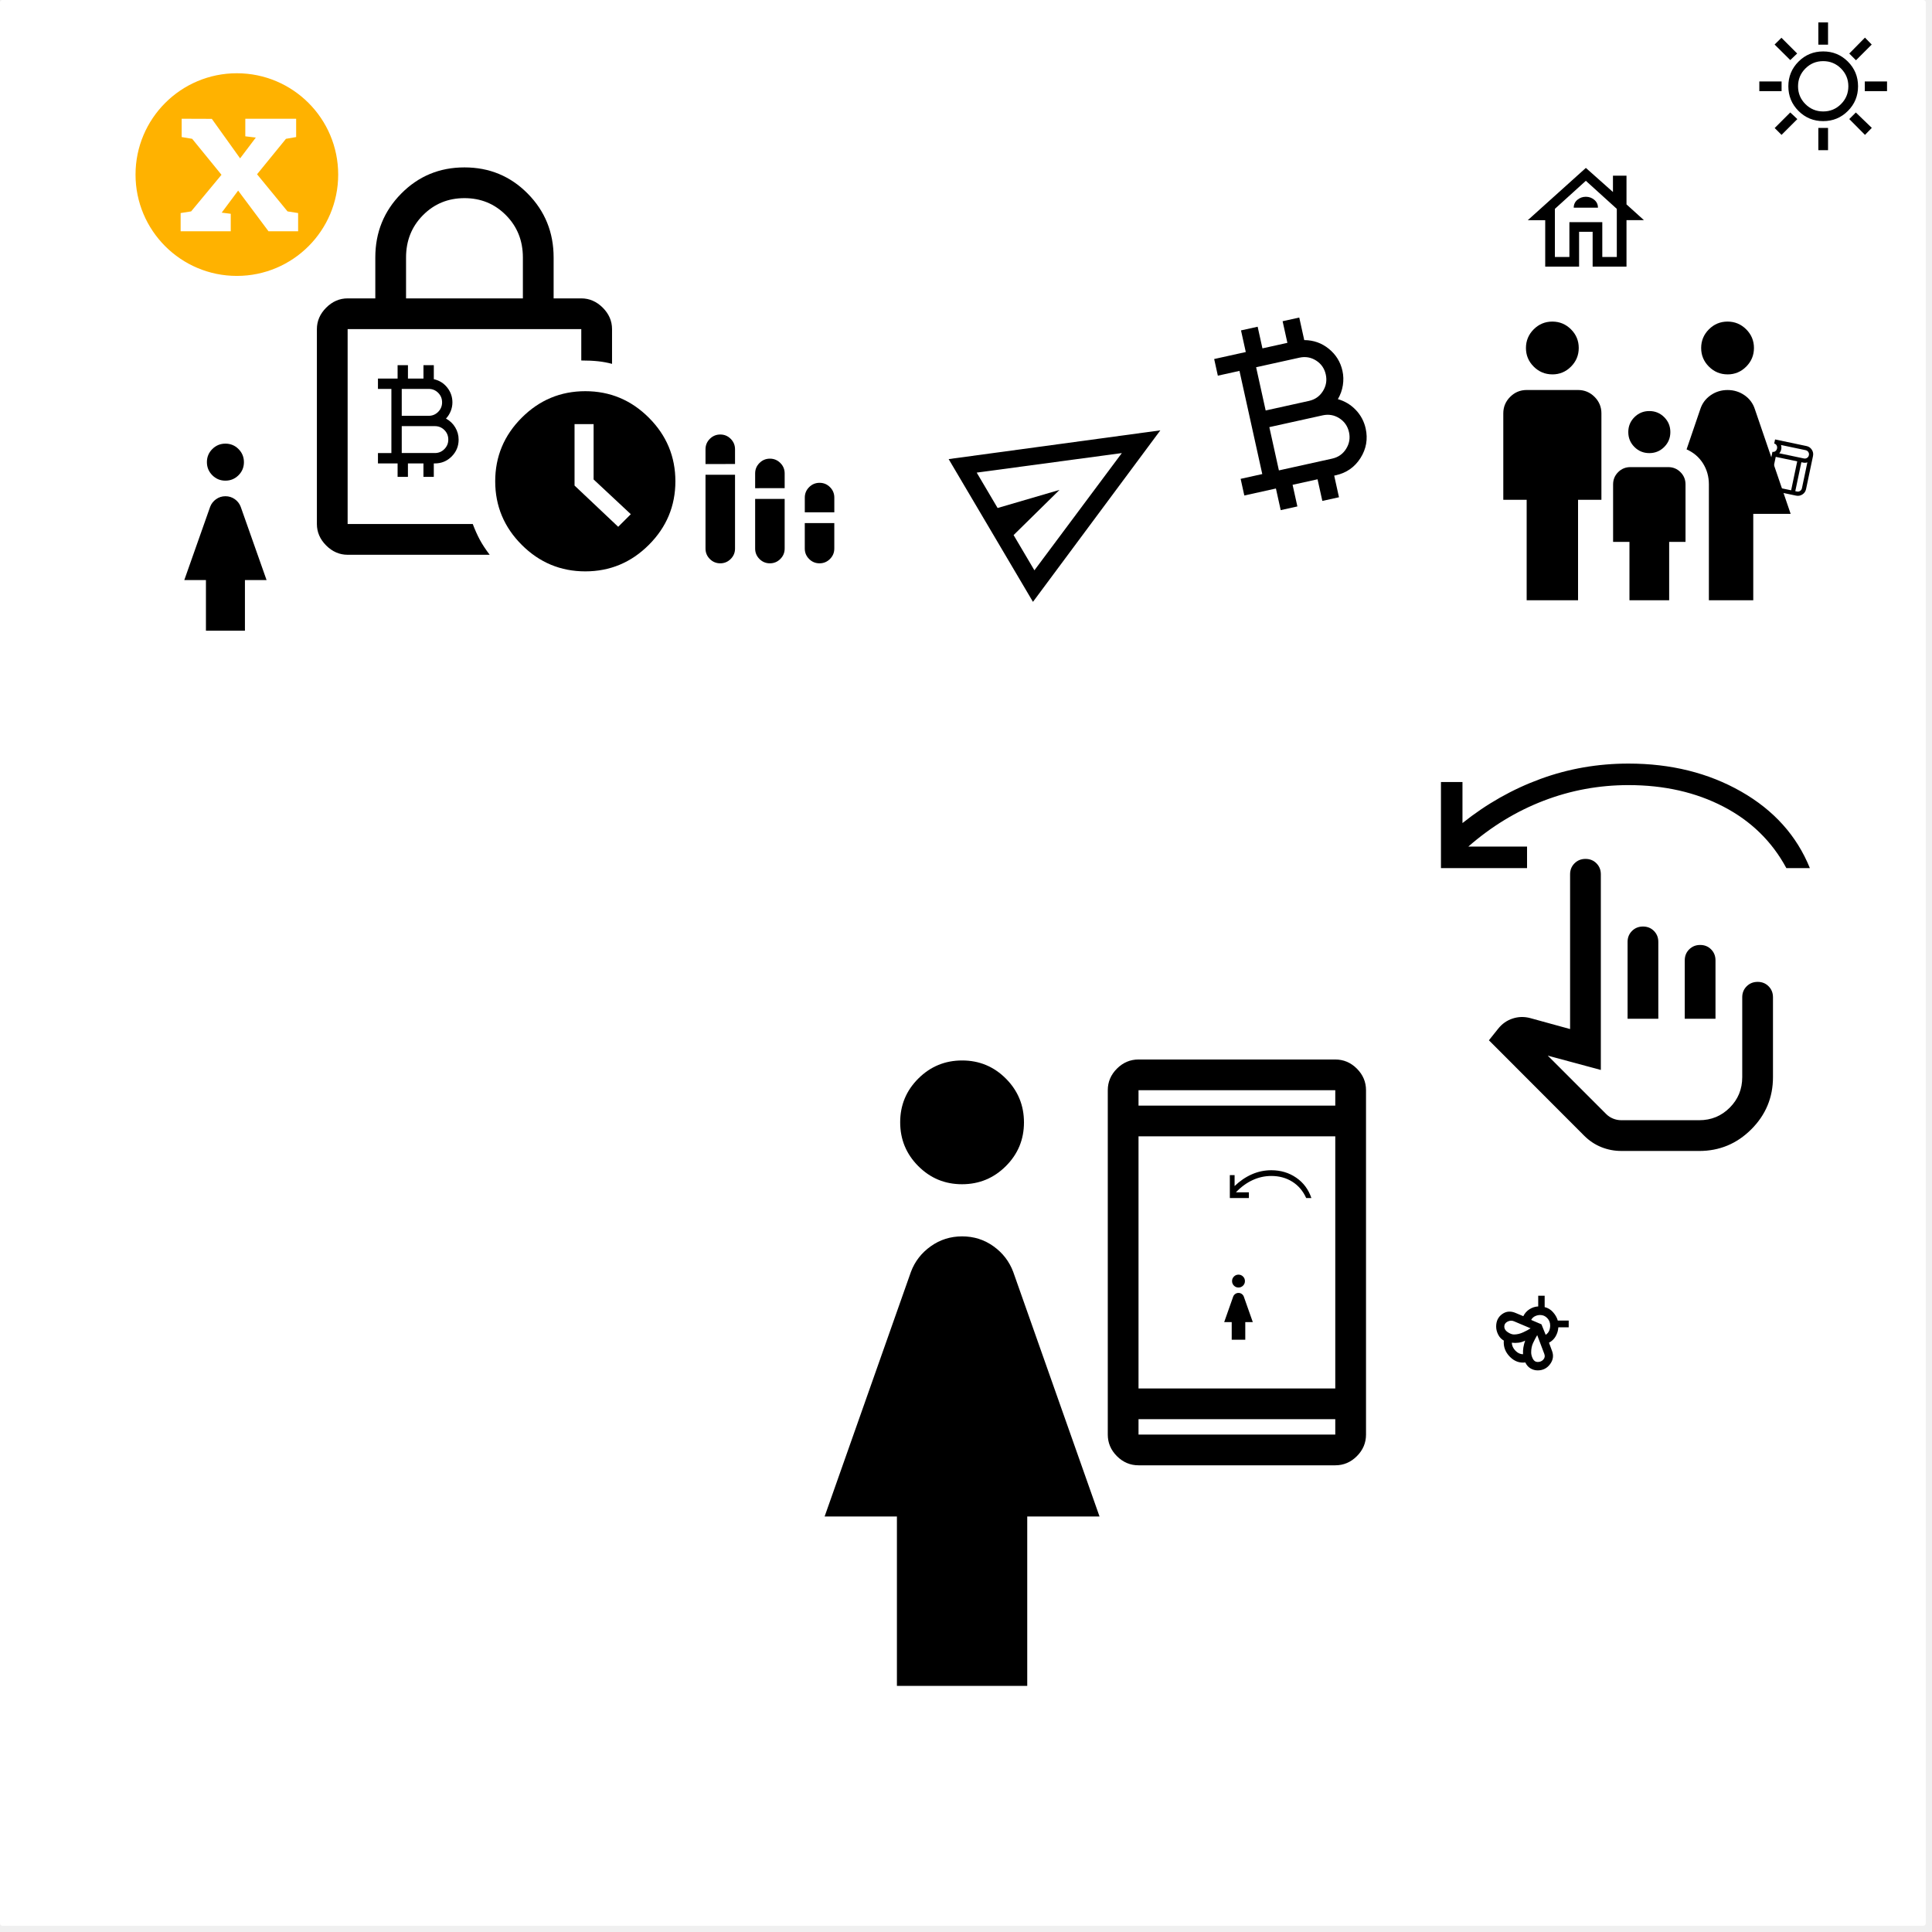
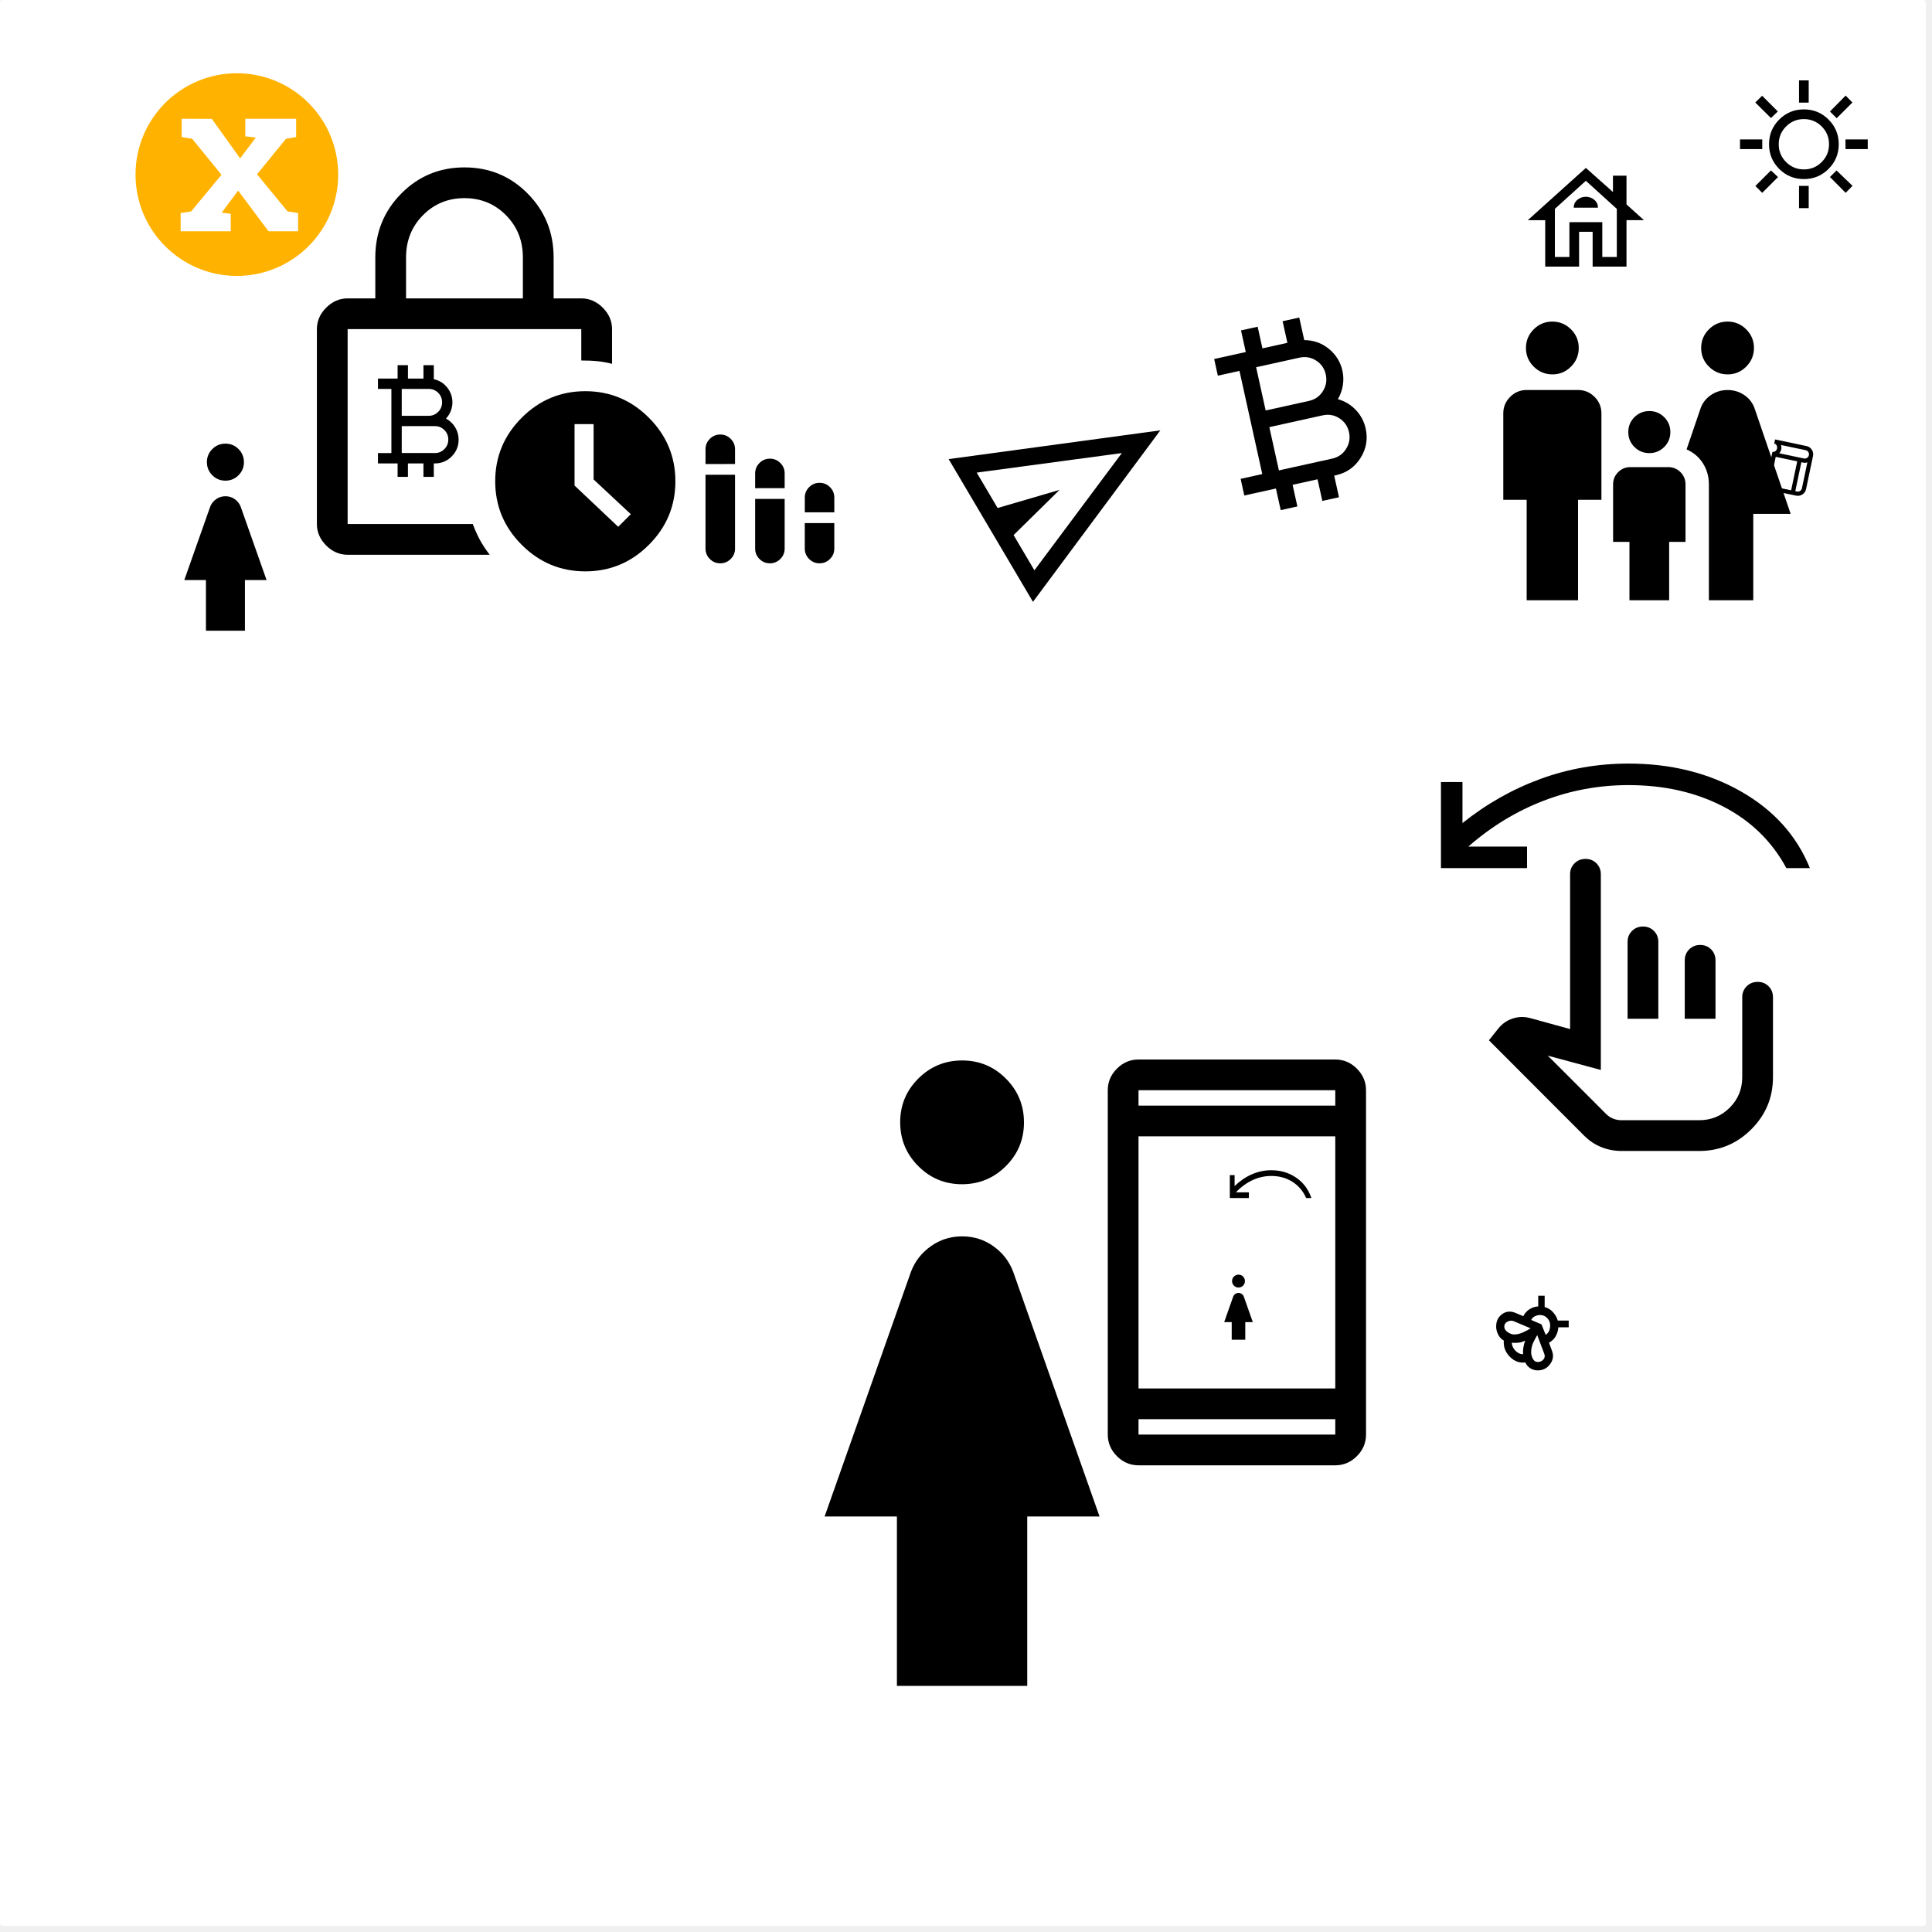
<svg xmlns="http://www.w3.org/2000/svg" width="400" height="400" viewBox="0 0 105.833 105.833" version="1.1" id="svg49735">
  <defs id="defs49729" />
  <g id="layer1">
    <rect style="display:inline;fill:#ffffff;fill-opacity:1;stroke:none;stroke-width:0.342;stroke-linejoin:round;stroke-miterlimit:4;stroke-dasharray:none;stroke-dashoffset:7.35;stroke-opacity:1" id="rect49606" width="105.491" height="105.491" x="-4.4408921e-16" y="0" ry="0.133" />
    <path d="m 52.697,64.871 q -1.406,0 -2.396,-0.994 -0.99,-0.994 -0.99,-2.4 0,-1.406 0.994,-2.396 0.994,-0.99 2.4,-0.99 1.406,0 2.397,0.994 0.99,0.994 0.99,2.4 0,1.406 -0.994,2.396 -0.994,0.99 -2.4,0.99 z m -3.565,27.481 v -9.279 h -3.961 l 4.729,-13.401 q 0.321,-0.857 1.084,-1.401 0.763,-0.544 1.722,-0.544 0.959,0 1.717,0.544 0.758,0.544 1.08,1.401 l 4.729,13.401 h -3.961 v 9.279 z" id="path2007" style="display:inline;stroke-width:0.054" />
    <path d="m 62.367,80.268 q -0.682,0 -1.183,-0.501 -0.501,-0.501 -0.501,-1.183 v -18.862 q 0,-0.682 0.501,-1.183 0.501,-0.501 1.183,-0.501 h 10.778 q 0.682,0 1.183,0.501 0.501,0.501 0.501,1.183 v 18.862 q 0,0.682 -0.501,1.183 -0.501,0.501 -1.183,0.501 z m 0,-2.526 v 0.842 h 10.778 v -0.842 z m 0,-1.684 h 10.778 v -13.81 h -10.778 z m 0,-15.494 h 10.778 v -0.842 h -10.778 z m 0,0 v -0.842 z m 0,17.178 v 0.842 z" id="path1977" style="display:inline;stroke-width:0.025" />
    <path d="m 88.812,63.048 q -0.571,0 -1.094,-0.21 -0.523,-0.211 -0.936,-0.623 l -5.221,-5.229 0.505,-0.632 q 0.32,-0.404 0.796,-0.56 0.476,-0.156 0.973,-0.021 l 2.173,0.598 v -8.479 q 0,-0.358 0.243,-0.6 0.243,-0.242 0.602,-0.242 0.359,0 0.599,0.242 0.24,0.242 0.24,0.6 v 10.719 l -2.905,-0.783 3.203,3.203 q 0.157,0.157 0.374,0.245 0.217,0.088 0.448,0.088 h 4.269 q 0.985,0 1.671,-0.686 0.686,-0.686 0.686,-1.671 v -4.379 q 0,-0.358 0.243,-0.6 0.243,-0.242 0.602,-0.242 0.359,0 0.599,0.242 0.24,0.242 0.24,0.6 v 4.379 q 0,1.667 -1.187,2.855 -1.187,1.187 -2.855,1.187 z m 0.345,-7.242 v -4.21 q 0,-0.358 0.243,-0.6 0.243,-0.242 0.602,-0.242 0.359,0 0.599,0.242 0.24,0.242 0.24,0.6 v 4.21 z m 3.132,0 v -3.2 q 0,-0.358 0.243,-0.6 0.243,-0.242 0.602,-0.242 0.359,0 0.599,0.242 0.24,0.242 0.24,0.6 v 3.2 z m -13.355,-8.252 v -4.715 h 1.179 v 2.248 q 1.97,-1.575 4.269,-2.417 2.299,-0.842 4.825,-0.842 3.486,0 6.172,1.533 2.686,1.533 3.764,4.193 h -1.288 q -1.179,-2.189 -3.448,-3.368 -2.269,-1.179 -5.2,-1.179 -2.425,0 -4.656,0.859 -2.232,0.859 -4.118,2.509 h 3.217 v 1.179 z m 12.412,10.694 z" id="path9271" style="display:inline;stroke-width:0.025" />
    <path d="m 67.843,70.529 q -0.146,0 -0.249,-0.103 -0.103,-0.103 -0.103,-0.25 0,-0.146 0.103,-0.249 0.103,-0.103 0.25,-0.103 0.146,0 0.249,0.103 0.103,0.103 0.103,0.25 0,0.146 -0.103,0.249 -0.103,0.103 -0.25,0.103 z m -0.371,2.86 v -0.966 h -0.412 l 0.492,-1.395 q 0.033,-0.089 0.113,-0.146 0.079,-0.057 0.179,-0.057 0.1,0 0.179,0.057 0.079,0.057 0.112,0.146 l 0.492,1.395 h -0.412 v 0.966 z" id="path2007-6" style="display:inline;stroke-width:0.006" />
    <path d="m 67.369,65.628 v -1.255 h 0.261 v 0.598 c 0.29,-0.279 0.605,-0.494 0.944,-0.643 0.339,-0.149 0.694,-0.224 1.067,-0.224 0.514,0 0.969,0.136 1.364,0.408 0.396,0.272 0.673,0.644 0.832,1.116 h -0.285 c -0.174,-0.388 -0.428,-0.687 -0.762,-0.896 -0.334,-0.209 -0.718,-0.314 -1.149,-0.314 -0.357,0 -0.7,0.076 -1.029,0.229 -0.329,0.152 -0.632,0.375 -0.91,0.668 h 0.711 v 0.314 z" id="path9271-6" style="display:inline;stroke-width:0.006" />
    <path d="m 85.016,73.995 c 0.1,0.258 0.066,0.502 -0.103,0.73 -0.168,0.229 -0.394,0.343 -0.679,0.343 -0.144,0 -0.277,-0.037 -0.398,-0.111 -0.121,-0.074 -0.215,-0.181 -0.28,-0.323 -0.323,0.04 -0.607,-0.066 -0.852,-0.317 -0.245,-0.251 -0.354,-0.545 -0.327,-0.881 -0.134,-0.075 -0.237,-0.185 -0.31,-0.331 -0.073,-0.145 -0.109,-0.291 -0.109,-0.439 0,-0.3 0.111,-0.528 0.334,-0.685 0.222,-0.157 0.471,-0.175 0.747,-0.052 l 0.406,0.17 c 0.08,-0.161 0.193,-0.288 0.339,-0.381 0.146,-0.093 0.305,-0.144 0.478,-0.153 v -0.585 h 0.353 v 0.622 c 0.177,0.041 0.33,0.134 0.458,0.278 0.128,0.144 0.215,0.297 0.261,0.46 h 0.598 v 0.369 h -0.567 c -0.012,0.178 -0.061,0.343 -0.148,0.493 -0.087,0.151 -0.209,0.267 -0.365,0.35 z m -1.585,0.189 c -0.009,-0.124 -0.003,-0.25 0.019,-0.377 0.022,-0.127 0.054,-0.25 0.097,-0.37 -0.115,0.06 -0.234,0.098 -0.358,0.114 -0.124,0.016 -0.249,0.017 -0.374,0.001 0.006,0.161 0.072,0.307 0.198,0.437 0.126,0.13 0.265,0.195 0.419,0.195 z m -0.496,-1.083 c 0.167,0 0.334,-0.039 0.503,-0.118 0.169,-0.078 0.305,-0.151 0.407,-0.219 l -0.902,-0.382 c -0.118,-0.052 -0.237,-0.048 -0.358,0.013 -0.121,0.061 -0.182,0.152 -0.182,0.273 0,0.12 0.062,0.222 0.188,0.306 0.125,0.084 0.24,0.127 0.344,0.127 z m 1.299,1.507 c 0.129,0 0.233,-0.045 0.311,-0.135 0.078,-0.09 0.095,-0.192 0.05,-0.308 l -0.388,-1.028 c -0.082,0.138 -0.157,0.282 -0.227,0.431 -0.069,0.149 -0.104,0.32 -0.104,0.514 0,0.112 0.03,0.228 0.09,0.347 0.06,0.119 0.149,0.179 0.267,0.179 z m 0.437,-1.488 c 0.092,-0.061 0.156,-0.137 0.192,-0.227 0.036,-0.09 0.054,-0.185 0.054,-0.287 0,-0.157 -0.054,-0.291 -0.161,-0.403 -0.107,-0.112 -0.236,-0.168 -0.386,-0.168 -0.098,0 -0.193,0.022 -0.283,0.065 -0.091,0.043 -0.161,0.111 -0.21,0.205 l 0.562,0.24 z" id="path10317-8-8" style="display:inline;stroke-width:0.007" />
    <path d="m 21.78,26.121 v -0.736 h -1.076 v -0.567 h 0.736 v -3.512 h -0.736 v -0.567 h 1.076 v -0.736 h 0.567 v 0.736 h 0.85 v -0.736 h 0.567 v 0.768 q 0.453,0.102 0.736,0.46 0.283,0.358 0.283,0.812 0,0.241 -0.091,0.472 -0.091,0.231 -0.261,0.415 0.32,0.173 0.506,0.482 0.186,0.309 0.186,0.671 0,0.538 -0.38,0.921 -0.38,0.382 -0.923,0.382 h -0.057 v 0.736 h -0.567 v -0.736 h -0.85 v 0.736 z m 0.227,-3.343 h 1.473 q 0.309,0 0.523,-0.217 0.214,-0.217 0.214,-0.52 0,-0.309 -0.214,-0.523 -0.214,-0.214 -0.523,-0.214 h -1.473 z m 0,2.039 h 1.813 q 0.309,0 0.523,-0.217 0.214,-0.217 0.214,-0.52 0,-0.309 -0.214,-0.523 -0.214,-0.214 -0.523,-0.214 h -1.813 z" stroke-width="0.008" id="path4" />
    <path d="m 22.243,16.345 h 6.4 v -2.24 q 0,-1.381 -0.926,-2.316 -0.926,-0.935 -2.274,-0.935 -1.347,0 -2.274,0.935 -0.926,0.935 -0.926,2.316 z m 4.581,14.045 h -7.781 q -0.665,0 -1.175,-0.509 Q 17.359,29.371 17.359,28.706 V 18.029 q 0,-0.665 0.509,-1.175 0.509,-0.509 1.175,-0.509 h 1.516 v -2.24 q 0,-2.063 1.419,-3.499 1.419,-1.436 3.465,-1.436 2.046,0 3.465,1.436 1.419,1.436 1.419,3.499 v 2.24 h 1.516 q 0.665,0 1.175,0.509 0.509,0.509 0.509,1.175 v 1.903 q -0.371,-0.101 -0.771,-0.143 -0.4,-0.042 -0.914,-0.042 V 18.029 H 19.043 v 10.677 h 6.855 q 0.185,0.488 0.387,0.863 0.202,0.375 0.539,0.821 z m 5.238,0.909 q -2.029,0 -3.482,-1.453 -1.453,-1.453 -1.453,-3.482 0,-2.029 1.453,-3.482 1.453,-1.453 3.482,-1.453 2.029,0 3.482,1.453 1.453,1.453 1.453,3.482 0,2.029 -1.453,3.482 -1.453,1.453 -3.482,1.453 z m 1.802,-2.442 0.691,-0.69 -2.038,-1.903 v -3.031 h -1.044 v 3.365 z M 19.043,18.028 v 10.677 z" stroke-width="0.025" id="path16" />
    <path d="m 39.455,30.858 q -0.334,0 -0.571,-0.237 -0.237,-0.237 -0.237,-0.571 v -4.042 h 1.617 v 4.042 q 0,0.334 -0.238,0.571 -0.238,0.237 -0.571,0.237 z M 38.647,25.419 v -0.809 q 0,-0.334 0.238,-0.571 0.238,-0.237 0.571,-0.237 0.334,0 0.571,0.237 0.237,0.237 0.237,0.571 v 0.808 z m 3.527,5.439 q -0.334,0 -0.571,-0.237 -0.237,-0.237 -0.237,-0.571 v -2.719 h 1.617 v 2.719 q 0,0.334 -0.238,0.571 -0.238,0.237 -0.571,0.237 z m -0.808,-4.116 v -0.809 q 0,-0.334 0.238,-0.571 0.238,-0.237 0.571,-0.237 0.334,0 0.571,0.237 0.237,0.237 0.237,0.571 v 0.808 z m 3.527,4.116 q -0.334,0 -0.571,-0.237 -0.237,-0.237 -0.237,-0.571 v -1.396 h 1.617 v 1.396 q 0,0.334 -0.238,0.571 -0.238,0.237 -0.571,0.237 z M 44.086,28.065 V 27.256 q 0,-0.334 0.238,-0.571 0.238,-0.237 0.571,-0.237 0.334,0 0.571,0.237 0.237,0.237 0.237,0.571 v 0.808 z" stroke-width="0.011" id="path18" />
    <path d="m 12.347,26.33 q -0.421,0 -0.717,-0.297 -0.296,-0.297 -0.296,-0.718 0,-0.421 0.297,-0.717 0.297,-0.296 0.718,-0.296 0.421,0 0.717,0.297 0.296,0.297 0.296,0.718 0,0.421 -0.297,0.717 -0.297,0.296 -0.718,0.296 z m -1.066,8.22 v -2.776 h -1.185 l 1.415,-4.009 q 0.096,-0.256 0.324,-0.419 0.228,-0.163 0.515,-0.163 0.287,0 0.514,0.163 0.227,0.163 0.323,0.419 l 1.415,4.009 h -1.185 v 2.776 z" id="path2007-3" style="display:inline;stroke-width:0.016" />
    <path d="m 56.585,32.969 -4.619,-7.82 11.596,-1.575 z m 0.079,-1.728 4.789,-6.422 -7.95,1.07 1.145,1.939 3.392,-0.992 -2.516,2.475 z m 0,0 -3.161,-5.352 z" stroke-width="0.014" id="path62" />
    <path d="m 70.156,27.945 -0.262,-1.185 -1.732,0.383 -0.201,-0.912 1.185,-0.262 -1.249,-5.652 -1.185,0.262 -0.201,-0.912 1.732,-0.383 -0.262,-1.185 0.912,-0.201 0.262,1.185 1.367,-0.302 -0.262,-1.185 0.912,-0.201 0.273,1.235 q 0.766,0.004 1.349,0.479 0.583,0.476 0.744,1.205 0.086,0.387 0.022,0.791 -0.064,0.404 -0.272,0.76 0.576,0.164 0.985,0.595 0.408,0.431 0.537,1.014 0.191,0.866 -0.283,1.616 -0.475,0.75 -1.35,0.944 l -0.091,0.02 0.262,1.185 -0.912,0.201 -0.262,-1.185 -1.367,0.302 0.262,1.185 z m -0.824,-5.459 2.37,-0.524 q 0.497,-0.11 0.764,-0.535 0.267,-0.425 0.159,-0.912 Q 72.516,20.019 72.096,19.751 71.676,19.483 71.179,19.593 l -2.37,0.524 z m 0.725,3.282 2.917,-0.645 q 0.497,-0.11 0.764,-0.535 0.267,-0.425 0.159,-0.912 -0.11,-0.497 -0.53,-0.765 -0.42,-0.268 -0.917,-0.158 l -2.917,0.645 z" stroke-width="0.014" id="path64" />
    <path d="m 94.636,20.508 q -0.596,0 -1.022,-0.424 -0.426,-0.424 -0.426,-1.021 0,-0.596 0.424,-1.022 0.425,-0.425 1.021,-0.425 0.596,0 1.022,0.424 0.425,0.425 0.425,1.021 0,0.596 -0.424,1.022 -0.425,0.426 -1.021,0.426 z m -1.025,12.375 v -6.347 q 0,-0.64 -0.323,-1.152 -0.323,-0.512 -0.899,-0.768 l 0.749,-2.195 q 0.154,-0.48 0.566,-0.768 0.413,-0.288 0.931,-0.288 0.518,0 0.931,0.288 0.413,0.288 0.566,0.768 l 1.958,5.727 h -2.048 v 4.735 z m -3.263,-8.062 q -0.48,0 -0.816,-0.336 -0.336,-0.336 -0.336,-0.816 0,-0.48 0.336,-0.816 0.336,-0.336 0.816,-0.336 0.48,0 0.816,0.336 0.336,0.336 0.336,0.816 0,0.48 -0.336,0.816 -0.336,0.336 -0.816,0.336 z m -5.31,-4.313 q -0.596,0 -1.022,-0.424 -0.426,-0.424 -0.426,-1.021 0,-0.596 0.424,-1.022 0.425,-0.425 1.021,-0.425 0.596,0 1.022,0.424 0.425,0.425 0.425,1.021 0,0.596 -0.424,1.022 -0.425,0.426 -1.021,0.426 z M 83.629,32.882 v -5.503 h -1.28 v -4.735 q 0,-0.528 0.376,-0.904 0.376,-0.376 0.904,-0.376 h 2.815 q 0.528,0 0.904,0.376 0.376,0.376 0.376,0.904 v 4.735 h -1.28 v 5.503 z m 5.631,0 v -3.199 h -0.896 v -3.148 q 0,-0.395 0.276,-0.671 0.276,-0.276 0.671,-0.276 h 2.073 q 0.395,0 0.671,0.276 0.276,0.276 0.276,0.671 v 3.148 h -0.896 v 3.199 z" stroke-width="0.019" id="path4-5" />
-     <path d="M 99.607,2.448 V 1.229 H 100.138 V 2.448 Z m 2.062,0.853 -0.368,-0.368 0.859,-0.872 0.371,0.379 z m 0.482,1.691 V 4.462 h 1.219 V 4.992 Z M 99.607,8.226 V 7.007 H 100.138 V 8.226 Z M 98.07,3.291 97.211,2.44 97.585,2.069 98.447,2.93 Z m 4.092,4.098 -0.861,-0.867 0.36,-0.36 0.875,0.843 z M 96.374,4.992 V 4.462 h 1.219 v 0.53 z m 1.217,2.396 -0.376,-0.374 0.853,-0.853 0.194,0.178 0.194,0.186 z m 2.282,-0.753 q -0.795,0 -1.352,-0.557 -0.557,-0.557 -0.557,-1.352 0,-0.795 0.557,-1.352 0.557,-0.557 1.352,-0.557 0.795,0 1.352,0.557 0.557,0.557 0.557,1.352 0,0.795 -0.557,1.352 -0.557,0.557 -1.352,0.557 z m 0,-0.53 q 0.573,0 0.975,-0.403 0.403,-0.403 0.403,-0.975 0,-0.573 -0.403,-0.975 -0.403,-0.403 -0.975,-0.403 -0.573,0 -0.975,0.403 -0.403,0.403 -0.403,0.975 0,0.573 0.403,0.975 0.403,0.403 0.975,0.403 z" stroke-width="0.008" id="path46" />
+     <path d="M 98.549,5.623 V 4.404 h 0.53 v 1.219 z m 2.062,0.853 -0.368,-0.368 0.859,-0.872 0.371,0.379 z M 101.094,8.167 V 7.637 h 1.219 V 8.167 Z m -2.545,3.234 v -1.219 h 0.53 v 1.219 z M 97.012,6.466 96.153,5.615 96.527,5.244 97.388,6.105 Z m 4.092,4.098 -0.861,-0.867 0.36,-0.36 0.875,0.843 z M 95.316,8.167 V 7.637 h 1.219 v 0.53 z m 1.217,2.396 -0.376,-0.374 0.853,-0.853 0.194,0.178 0.194,0.186 z m 2.282,-0.753 q -0.795,0 -1.352,-0.557 -0.557,-0.557 -0.557,-1.352 0,-0.795 0.557,-1.352 0.557,-0.557 1.352,-0.557 0.795,0 1.352,0.557 0.557,0.557 0.557,1.352 0,0.795 -0.557,1.352 -0.557,0.557 -1.352,0.557 z m 0,-0.53 q 0.573,0 0.975,-0.403 0.403,-0.403 0.403,-0.975 0,-0.573 -0.403,-0.975 -0.403,-0.403 -0.975,-0.403 -0.573,0 -0.975,0.403 -0.403,0.403 -0.403,0.975 0,0.573 0.403,0.975 0.403,0.403 0.975,0.403 z" stroke-width="0.008" id="path46" />
    <path d="M 84.645,14.606 V 12.061 h -0.954 l 3.181,-2.863 1.484,1.32 V 9.623 h 0.742 v 1.574 l 0.954,0.862 h -0.954 v 2.547 H 87.243 V 12.698 h -0.742 v 1.908 z m 0.53,-0.53 h 0.795 v -1.908 h 1.802 v 1.908 h 0.795 v -2.635 l -1.696,-1.537 -1.696,1.537 z m 0.795,-1.908 h 1.802 z m 0.239,-0.793 h 1.325 q 0,-0.26 -0.199,-0.428 -0.199,-0.168 -0.464,-0.168 -0.265,0 -0.464,0.167 -0.199,0.167 -0.199,0.429 z" stroke-width="0.008" id="path48" />
    <path d="m 98.957,24.434 q 0.188,0.039 0.292,0.2 0.105,0.16 0.065,0.348 l -0.38,1.811 q -0.039,0.188 -0.2,0.292 -0.16,0.105 -0.348,0.065 l -1.721,-0.361 0.428,-2.038 q 0.087,0.018 0.16,-0.037 0.072,-0.055 0.092,-0.147 0.019,-0.092 -0.025,-0.171 -0.044,-0.08 -0.131,-0.098 l 0.048,-0.226 z m 0.049,0.893 q -0.056,0.02 -0.116,0.023 -0.06,0.003 -0.123,-0.011 l -0.09,-0.019 -0.333,1.585 0.09,0.019 q 0.094,0.02 0.174,-0.032 0.08,-0.052 0.1,-0.146 z m -0.556,-0.054 -1.177,-0.247 -0.333,1.585 1.177,0.247 z m 0.556,0.054 -0.345,1.645 z m -0.095,-0.667 -1.349,-0.283 q 0.017,0.056 0.021,0.116 0.004,0.06 -0.01,0.123 -0.012,0.063 -0.04,0.117 -0.026,0.054 -0.068,0.097 l 1.351,0.284 q 0.094,0.02 0.174,-0.032 0.08,-0.052 0.099,-0.147 0.021,-0.095 -0.032,-0.175 -0.052,-0.079 -0.146,-0.099 z" stroke-width="0.003" id="path50" />
    <g transform="matrix(0.08710949,0,0,0.08710949,7.276365,3.981452)" id="g16">
      <path d="m 65.419,0.361 a 63.719,63.72 0 0 0 -63.72,63.72 63.719,63.72 0 0 0 63.72,63.719 63.719,63.72 0 0 0 63.719,-63.719 63.719,63.72 0 0 0 -63.719,-63.72 z m -34.705,28.607 18.962,0.066 17.785,24.847 9.873,-13.077 -6.604,-0.784 v -11.05 h 31.973 v 11.508 l -6.408,1.112 -18.177,22.296 19.158,23.343 6.67,1.046 v 11.443 h -18.635 l -19.093,-25.566 -10.331,13.862 5.689,0.719 v 10.985 h -31.516 v -11.443 l 6.604,-1.046 19.093,-23.016 -18.439,-22.623 -6.604,-1.112 z" fill="#ffb200" stroke="#000000" stroke-dasharray="0, 6.182" stroke-linejoin="bevel" stroke-miterlimit="4.1" stroke-opacity="0.253" stroke-width="0.562" id="path14" />
    </g>
  </g>
</svg>
